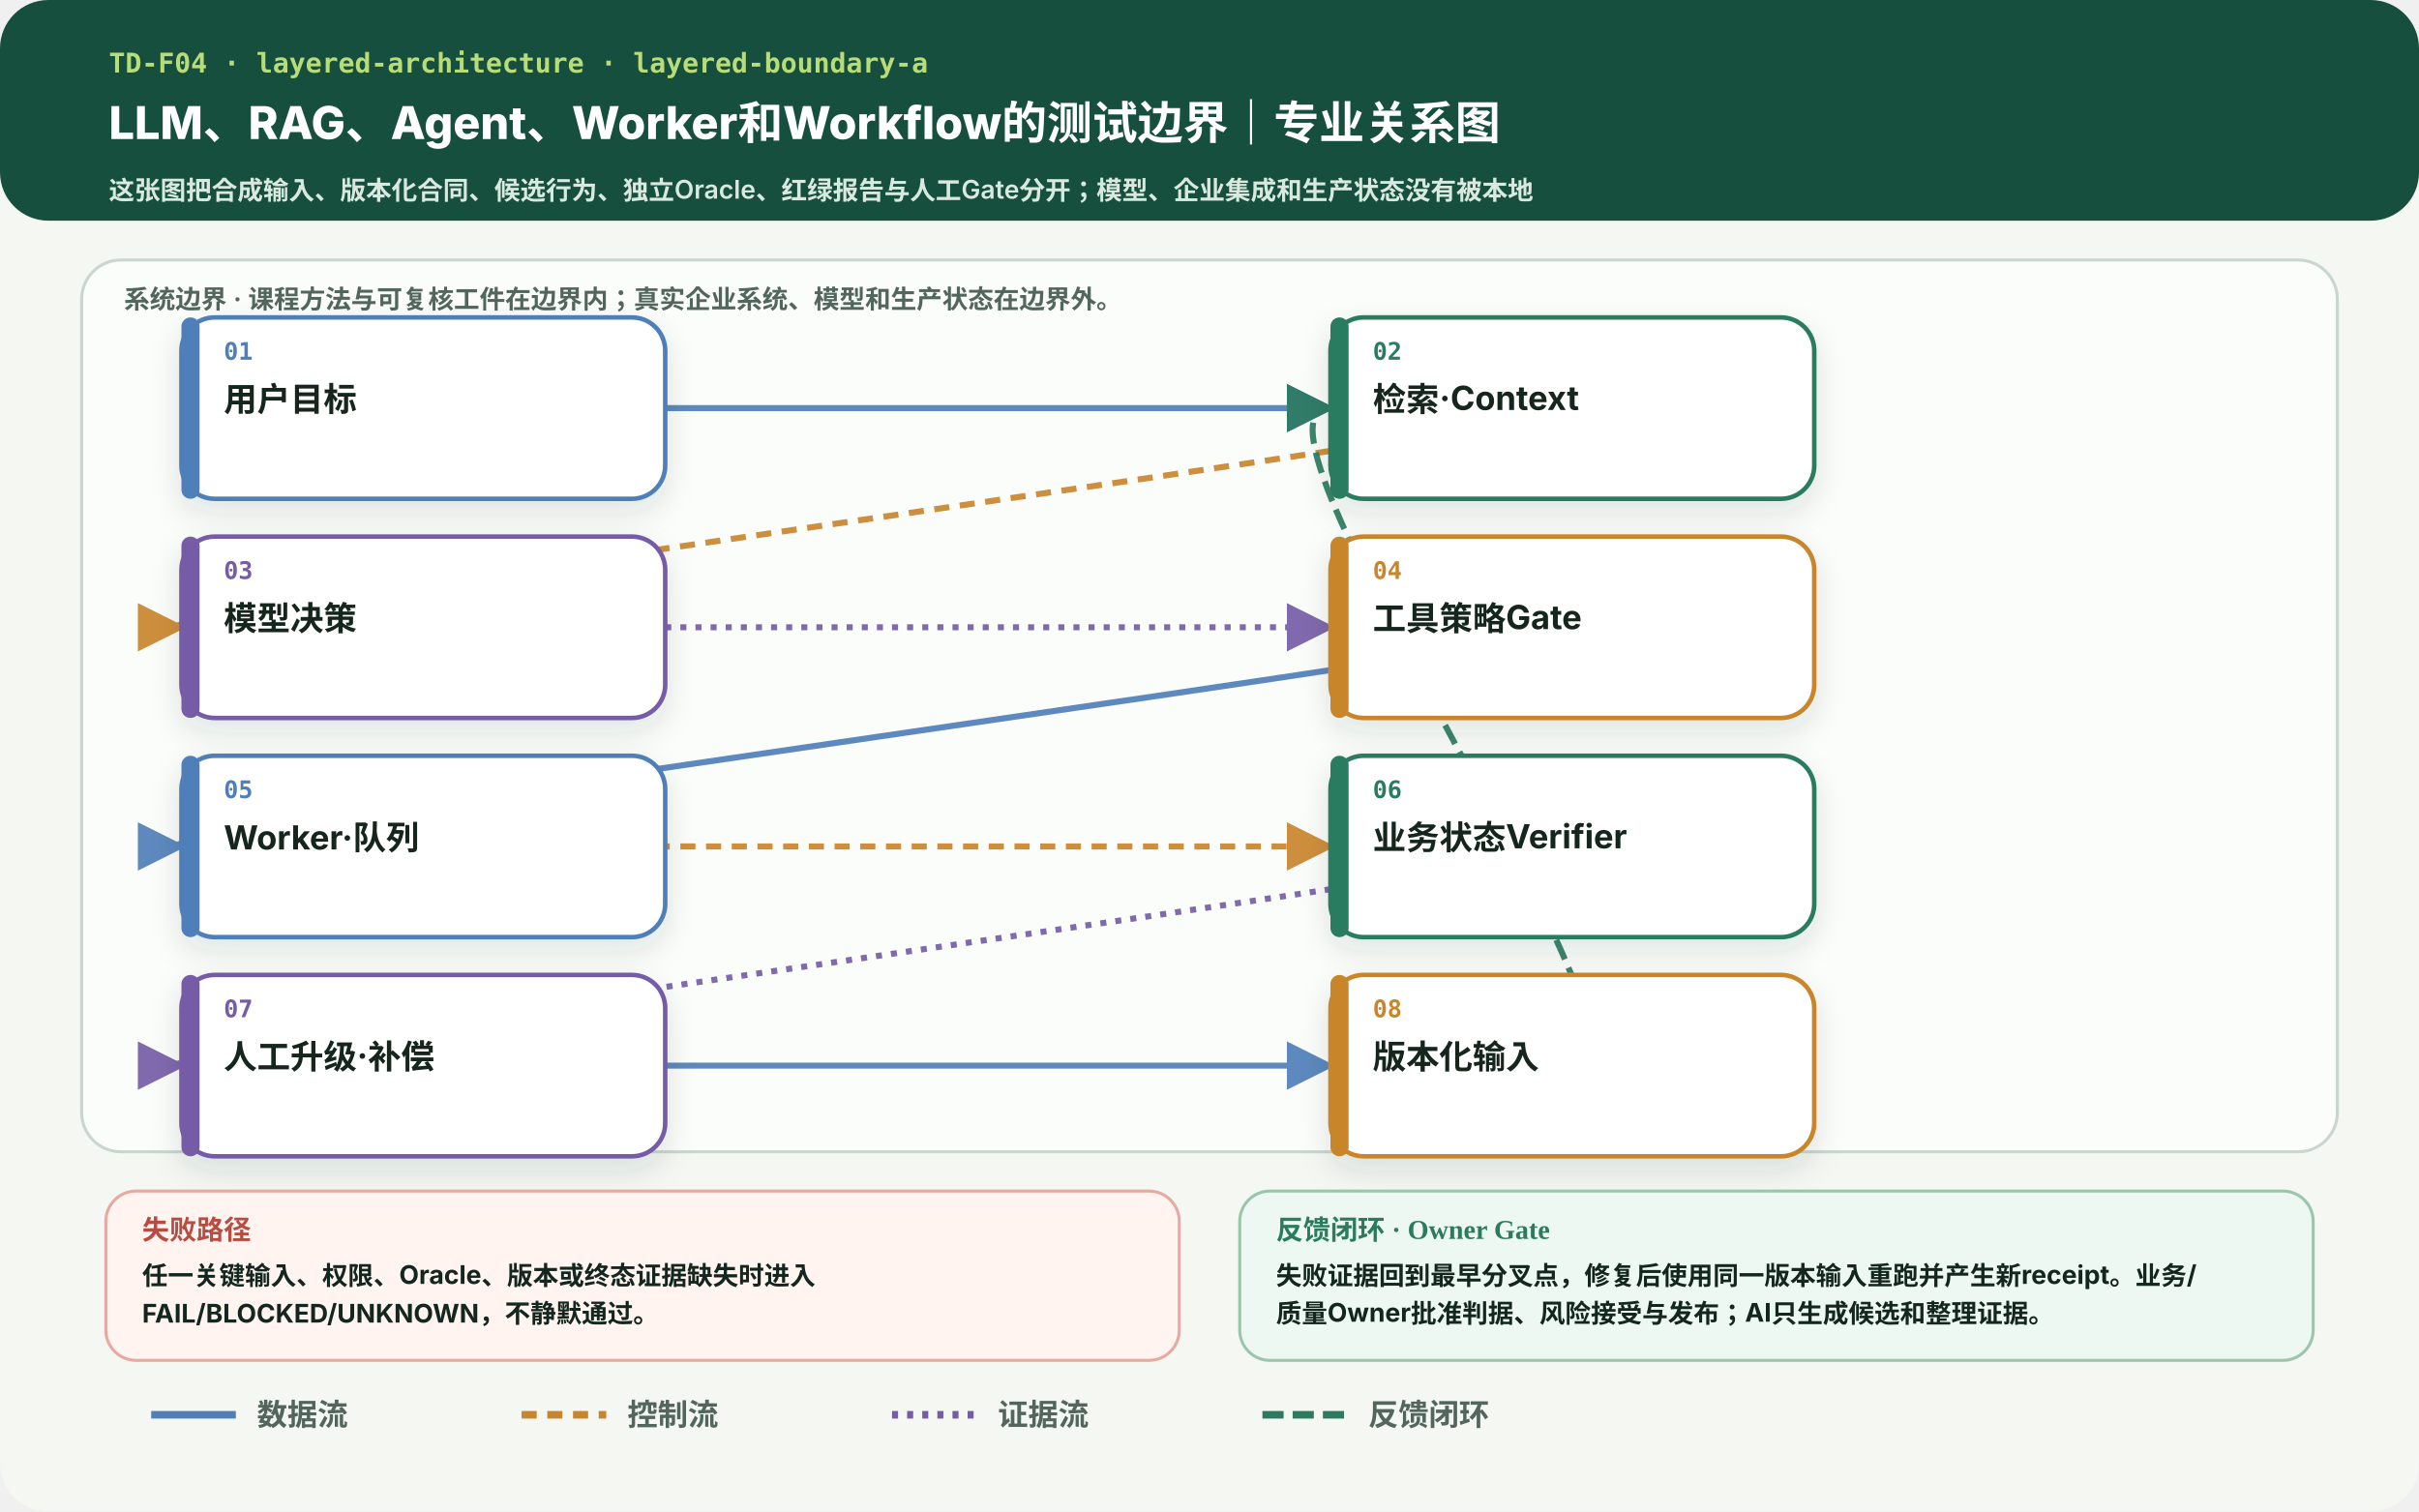
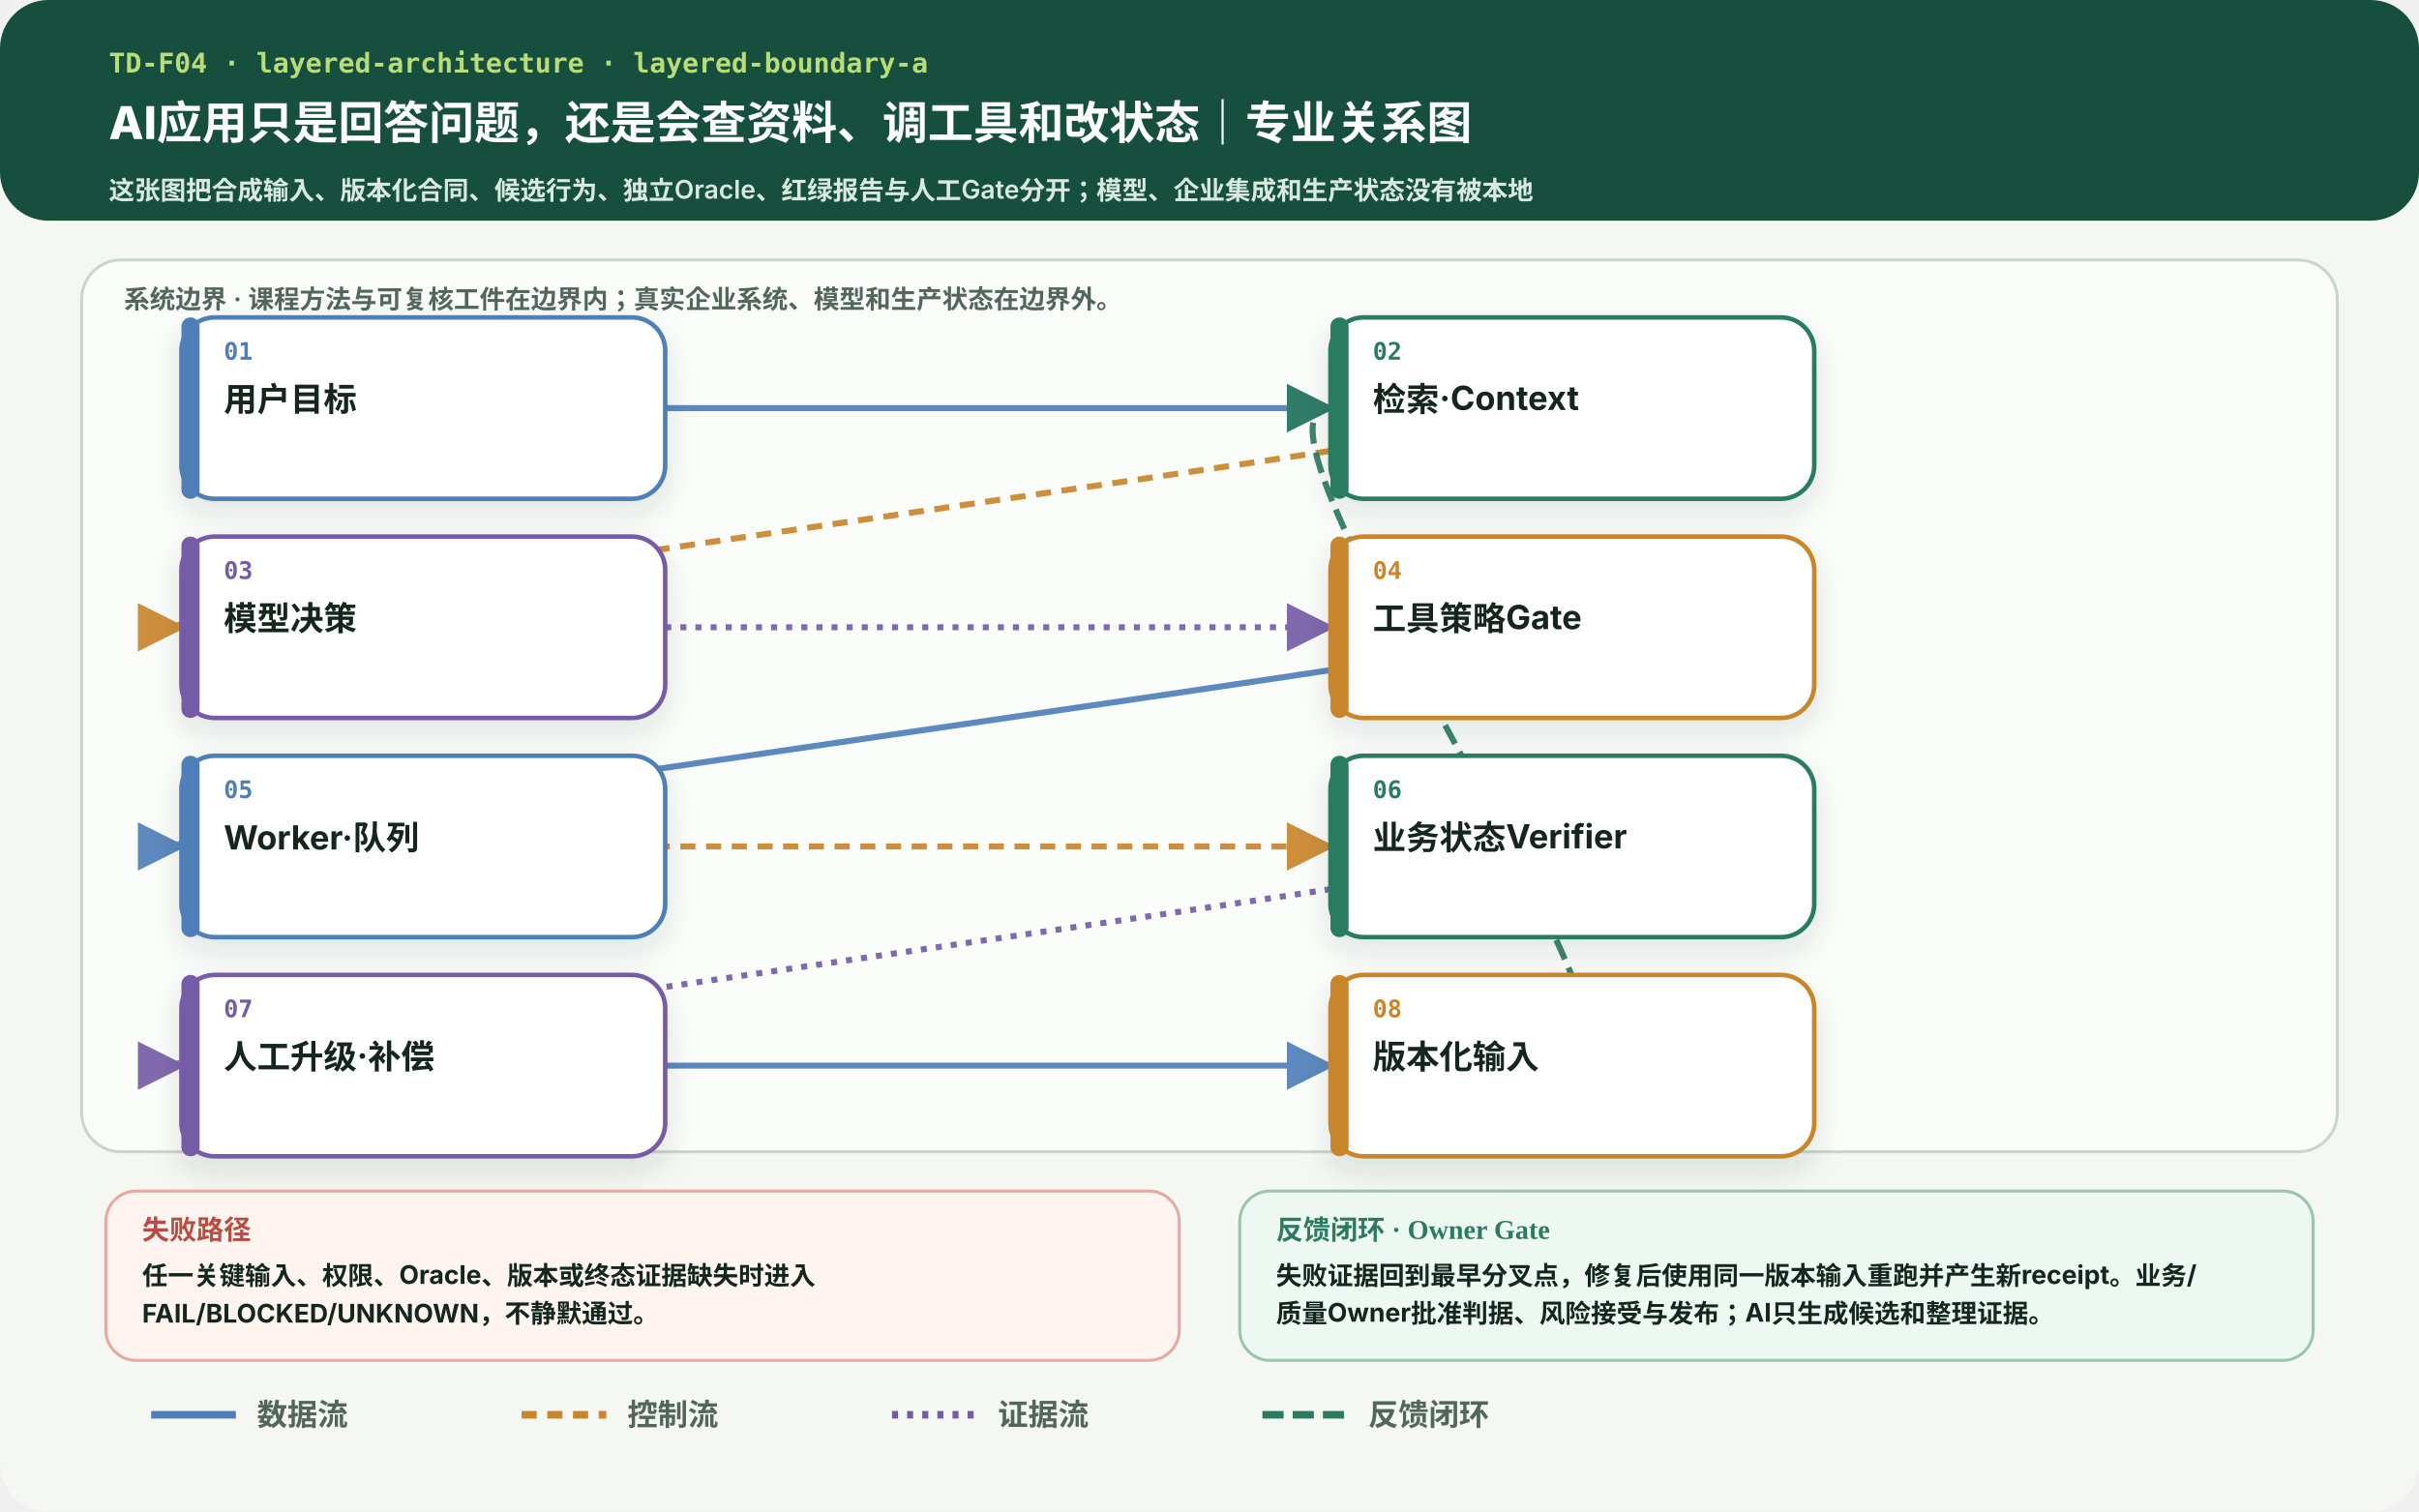
<svg xmlns="http://www.w3.org/2000/svg" role="img" aria-labelledby="title desc" viewBox="0 0 1600 1000" width="1600" height="1000">
  <defs>
    <filter id="shadow" x="-15%" y="-15%" width="130%" height="140%">
      <feDropShadow dx="0" dy="8" stdDeviation="10" flood-color="#173f32" flood-opacity="0.12" />
    </filter>
    <marker id="arrow-data" viewBox="0 0 10 10" refX="9" refY="5" markerWidth="8" markerHeight="8" orient="auto-start-reverse">
      <path d="M 0 0 L 10 5 L 0 10 z" fill="#4f7fb8" />
    </marker>
    <marker id="arrow-control" viewBox="0 0 10 10" refX="9" refY="5" markerWidth="8" markerHeight="8" orient="auto-start-reverse">
      <path d="M 0 0 L 10 5 L 0 10 z" fill="#c9852c" />
    </marker>
    <marker id="arrow-evidence" viewBox="0 0 10 10" refX="9" refY="5" markerWidth="8" markerHeight="8" orient="auto-start-reverse">
      <path d="M 0 0 L 10 5 L 0 10 z" fill="#765ca6" />
    </marker>
    <marker id="arrow-feedback" viewBox="0 0 10 10" refX="9" refY="5" markerWidth="8" markerHeight="8" orient="auto-start-reverse">
      <path d="M 0 0 L 10 5 L 0 10 z" fill="#2c7b61" />
    </marker>
  </defs>
  <rect width="1600" height="1000" rx="32" fill="#f4f7f2" />
  <rect x="0" y="0" width="1600" height="146" rx="32" fill="#174f3f" />
  <text x="72" y="48" font-family="ui-monospace,SFMono-Regular,Menlo,monospace" font-size="18" font-weight="800" fill="#b8dd78">TD-F04 · layered-architecture · layered-boundary-a</text>
-   <text x="72" y="92" text-anchor="start" font-family="-apple-system,BlinkMacSystemFont,'Segoe UI','PingFang SC',sans-serif" font-size="30" font-weight="800" fill="#ffffff">LLM、RAG、Agent、Worker和Workflow的测试边界｜专业关系图</text>
+   <text x="72" y="92" text-anchor="start" font-family="-apple-system,BlinkMacSystemFont,'Segoe UI','PingFang SC',sans-serif" font-size="30" font-weight="800" fill="#ffffff">AI应用只是回答问题，还是会查资料、调工具和改状态｜专业关系图</text>
  <text x="72" y="132" text-anchor="start" font-family="-apple-system,BlinkMacSystemFont,'Segoe UI','PingFang SC',sans-serif" font-size="17" font-weight="600" fill="#d9e9df">这张图把合成输入、版本化合同、候选行为、独立Oracle、红绿报告与人工Gate分开；模型、企业集成和生产状态没有被本地</text>
  <rect x="54" y="172" width="1492" height="590" rx="26" fill="#fbfdfb" stroke="#c9d6cf" stroke-width="2" />
  <text x="82" y="204" font-size="17" font-weight="800" fill="#52665e">系统边界 · 课程方法与可复核工件在边界内；真实企业系统、模型和生产状态在边界外。</text>
  <path d="M 280 270 C 355 270, 805 270, 880 270" fill="none" stroke="#4f7fb8" stroke-width="4" stroke-dasharray="" marker-end="url(#arrow-data)" opacity="0.92" />
  <path d="M 1040 270 C 1115 270, 45 415, 120 415" fill="none" stroke="#c9852c" stroke-width="4" stroke-dasharray="10 7" marker-end="url(#arrow-control)" opacity="0.92" />
  <path d="M 280 415 C 355 415, 805 415, 880 415" fill="none" stroke="#765ca6" stroke-width="4" stroke-dasharray="4 6" marker-end="url(#arrow-evidence)" opacity="0.92" />
  <path d="M 1040 415 C 1115 415, 45 560, 120 560" fill="none" stroke="#4f7fb8" stroke-width="4" stroke-dasharray="" marker-end="url(#arrow-data)" opacity="0.92" />
  <path d="M 280 560 C 355 560, 805 560, 880 560" fill="none" stroke="#c9852c" stroke-width="4" stroke-dasharray="10 7" marker-end="url(#arrow-control)" opacity="0.92" />
  <path d="M 1040 560 C 1115 560, 45 705, 120 705" fill="none" stroke="#765ca6" stroke-width="4" stroke-dasharray="4 6" marker-end="url(#arrow-evidence)" opacity="0.92" />
  <path d="M 280 705 C 355 705, 805 705, 880 705" fill="none" stroke="#4f7fb8" stroke-width="4" stroke-dasharray="" marker-end="url(#arrow-data)" opacity="0.92" />
  <path d="M 1040 705 C 1115 705, 805 270, 880 270" fill="none" stroke="#2c7b61" stroke-width="4" stroke-dasharray="14 6" marker-end="url(#arrow-feedback)" opacity="0.92" />
  <g filter="url(#shadow)">
    <rect x="120" y="210" width="320" height="120" rx="22" fill="#ffffff" stroke="#4f7fb8" stroke-width="3" />
    <rect x="120" y="210" width="12" height="120" rx="6" fill="#4f7fb8" />
    <text x="148" y="238" font-family="ui-monospace,SFMono-Regular,Menlo,monospace" font-size="16" font-weight="800" fill="#4f7fb8">01</text>
    <text x="148" y="272" text-anchor="start" font-family="-apple-system,BlinkMacSystemFont,'Segoe UI','PingFang SC',sans-serif" font-size="22" font-weight="700" fill="#13261f">用户目标</text>
  </g>
  <g filter="url(#shadow)">
    <rect x="880" y="210" width="320" height="120" rx="22" fill="#ffffff" stroke="#2c7b61" stroke-width="3" />
    <rect x="880" y="210" width="12" height="120" rx="6" fill="#2c7b61" />
    <text x="908" y="238" font-family="ui-monospace,SFMono-Regular,Menlo,monospace" font-size="16" font-weight="800" fill="#2c7b61">02</text>
    <text x="908" y="272" text-anchor="start" font-family="-apple-system,BlinkMacSystemFont,'Segoe UI','PingFang SC',sans-serif" font-size="22" font-weight="700" fill="#13261f">检索·Context</text>
  </g>
  <g filter="url(#shadow)">
    <rect x="120" y="355" width="320" height="120" rx="22" fill="#ffffff" stroke="#765ca6" stroke-width="3" />
    <rect x="120" y="355" width="12" height="120" rx="6" fill="#765ca6" />
    <text x="148" y="383" font-family="ui-monospace,SFMono-Regular,Menlo,monospace" font-size="16" font-weight="800" fill="#765ca6">03</text>
    <text x="148" y="417" text-anchor="start" font-family="-apple-system,BlinkMacSystemFont,'Segoe UI','PingFang SC',sans-serif" font-size="22" font-weight="700" fill="#13261f">模型决策</text>
  </g>
  <g filter="url(#shadow)">
    <rect x="880" y="355" width="320" height="120" rx="22" fill="#ffffff" stroke="#c9852c" stroke-width="3" />
    <rect x="880" y="355" width="12" height="120" rx="6" fill="#c9852c" />
    <text x="908" y="383" font-family="ui-monospace,SFMono-Regular,Menlo,monospace" font-size="16" font-weight="800" fill="#c9852c">04</text>
    <text x="908" y="417" text-anchor="start" font-family="-apple-system,BlinkMacSystemFont,'Segoe UI','PingFang SC',sans-serif" font-size="22" font-weight="700" fill="#13261f">工具策略Gate</text>
  </g>
  <g filter="url(#shadow)">
    <rect x="120" y="500" width="320" height="120" rx="22" fill="#ffffff" stroke="#4f7fb8" stroke-width="3" />
    <rect x="120" y="500" width="12" height="120" rx="6" fill="#4f7fb8" />
    <text x="148" y="528" font-family="ui-monospace,SFMono-Regular,Menlo,monospace" font-size="16" font-weight="800" fill="#4f7fb8">05</text>
    <text x="148" y="562" text-anchor="start" font-family="-apple-system,BlinkMacSystemFont,'Segoe UI','PingFang SC',sans-serif" font-size="22" font-weight="700" fill="#13261f">Worker·队列</text>
  </g>
  <g filter="url(#shadow)">
    <rect x="880" y="500" width="320" height="120" rx="22" fill="#ffffff" stroke="#2c7b61" stroke-width="3" />
    <rect x="880" y="500" width="12" height="120" rx="6" fill="#2c7b61" />
    <text x="908" y="528" font-family="ui-monospace,SFMono-Regular,Menlo,monospace" font-size="16" font-weight="800" fill="#2c7b61">06</text>
    <text x="908" y="562" text-anchor="start" font-family="-apple-system,BlinkMacSystemFont,'Segoe UI','PingFang SC',sans-serif" font-size="22" font-weight="700" fill="#13261f">业务状态Verifier</text>
  </g>
  <g filter="url(#shadow)">
    <rect x="120" y="645" width="320" height="120" rx="22" fill="#ffffff" stroke="#765ca6" stroke-width="3" />
    <rect x="120" y="645" width="12" height="120" rx="6" fill="#765ca6" />
    <text x="148" y="673" font-family="ui-monospace,SFMono-Regular,Menlo,monospace" font-size="16" font-weight="800" fill="#765ca6">07</text>
    <text x="148" y="707" text-anchor="start" font-family="-apple-system,BlinkMacSystemFont,'Segoe UI','PingFang SC',sans-serif" font-size="22" font-weight="700" fill="#13261f">人工升级·补偿</text>
  </g>
  <g filter="url(#shadow)">
    <rect x="880" y="645" width="320" height="120" rx="22" fill="#ffffff" stroke="#c9852c" stroke-width="3" />
    <rect x="880" y="645" width="12" height="120" rx="6" fill="#c9852c" />
    <text x="908" y="673" font-family="ui-monospace,SFMono-Regular,Menlo,monospace" font-size="16" font-weight="800" fill="#c9852c">08</text>
    <text x="908" y="707" text-anchor="start" font-family="-apple-system,BlinkMacSystemFont,'Segoe UI','PingFang SC',sans-serif" font-size="22" font-weight="700" fill="#13261f">版本化输入</text>
  </g>
  <g transform="translate(70 788)">
    <rect width="710" height="112" rx="20" fill="#fff4ef" stroke="#e5aaa2" stroke-width="2" />
    <text x="24" y="32" font-size="18" font-weight="900" fill="#b84c42">失败路径</text>
    <text x="24" y="62" text-anchor="start" font-family="-apple-system,BlinkMacSystemFont,'Segoe UI','PingFang SC',sans-serif" font-size="17" font-weight="650" fill="#13261f">任一关键输入、权限、Oracle、版本或终态证据缺失时进入</text>
    <text x="24" y="87" text-anchor="start" font-family="-apple-system,BlinkMacSystemFont,'Segoe UI','PingFang SC',sans-serif" font-size="17" font-weight="650" fill="#13261f">FAIL/BLOCKED/UNKNOWN，不静默通过。</text>
  </g>
  <g transform="translate(820 788)">
    <rect width="710" height="112" rx="20" fill="#eef8f2" stroke="#9bc6ac" stroke-width="2" />
    <text x="24" y="32" font-size="18" font-weight="900" fill="#2c7b61">反馈闭环 · Owner Gate</text>
    <text x="24" y="62" text-anchor="start" font-family="-apple-system,BlinkMacSystemFont,'Segoe UI','PingFang SC',sans-serif" font-size="17" font-weight="650" fill="#13261f">失败证据回到最早分叉点，修复后使用同一版本输入重跑并产生新receipt。业务/</text>
    <text x="24" y="87" text-anchor="start" font-family="-apple-system,BlinkMacSystemFont,'Segoe UI','PingFang SC',sans-serif" font-size="17" font-weight="650" fill="#13261f">质量Owner批准判据、风险接受与发布；AI只生成候选和整理证据。</text>
  </g>
  <g transform="translate(100 936)">
    <line x1="0" y1="0" x2="56" y2="0" stroke="#4f7fb8" stroke-width="5" stroke-dasharray="" />
    <text x="70" y="7" font-size="20" font-weight="700" fill="#52665e">数据流</text>
  </g>
  <g transform="translate(345 936)">
    <line x1="0" y1="0" x2="56" y2="0" stroke="#c9852c" stroke-width="5" stroke-dasharray="10 7" />
    <text x="70" y="7" font-size="20" font-weight="700" fill="#52665e">控制流</text>
  </g>
  <g transform="translate(590 936)">
    <line x1="0" y1="0" x2="56" y2="0" stroke="#765ca6" stroke-width="5" stroke-dasharray="4 6" />
    <text x="70" y="7" font-size="20" font-weight="700" fill="#52665e">证据流</text>
  </g>
  <g transform="translate(835 936)">
    <line x1="0" y1="0" x2="56" y2="0" stroke="#2c7b61" stroke-width="5" stroke-dasharray="14 6" />
    <text x="70" y="7" font-size="20" font-weight="700" fill="#52665e">反馈闭环</text>
  </g>
</svg>
